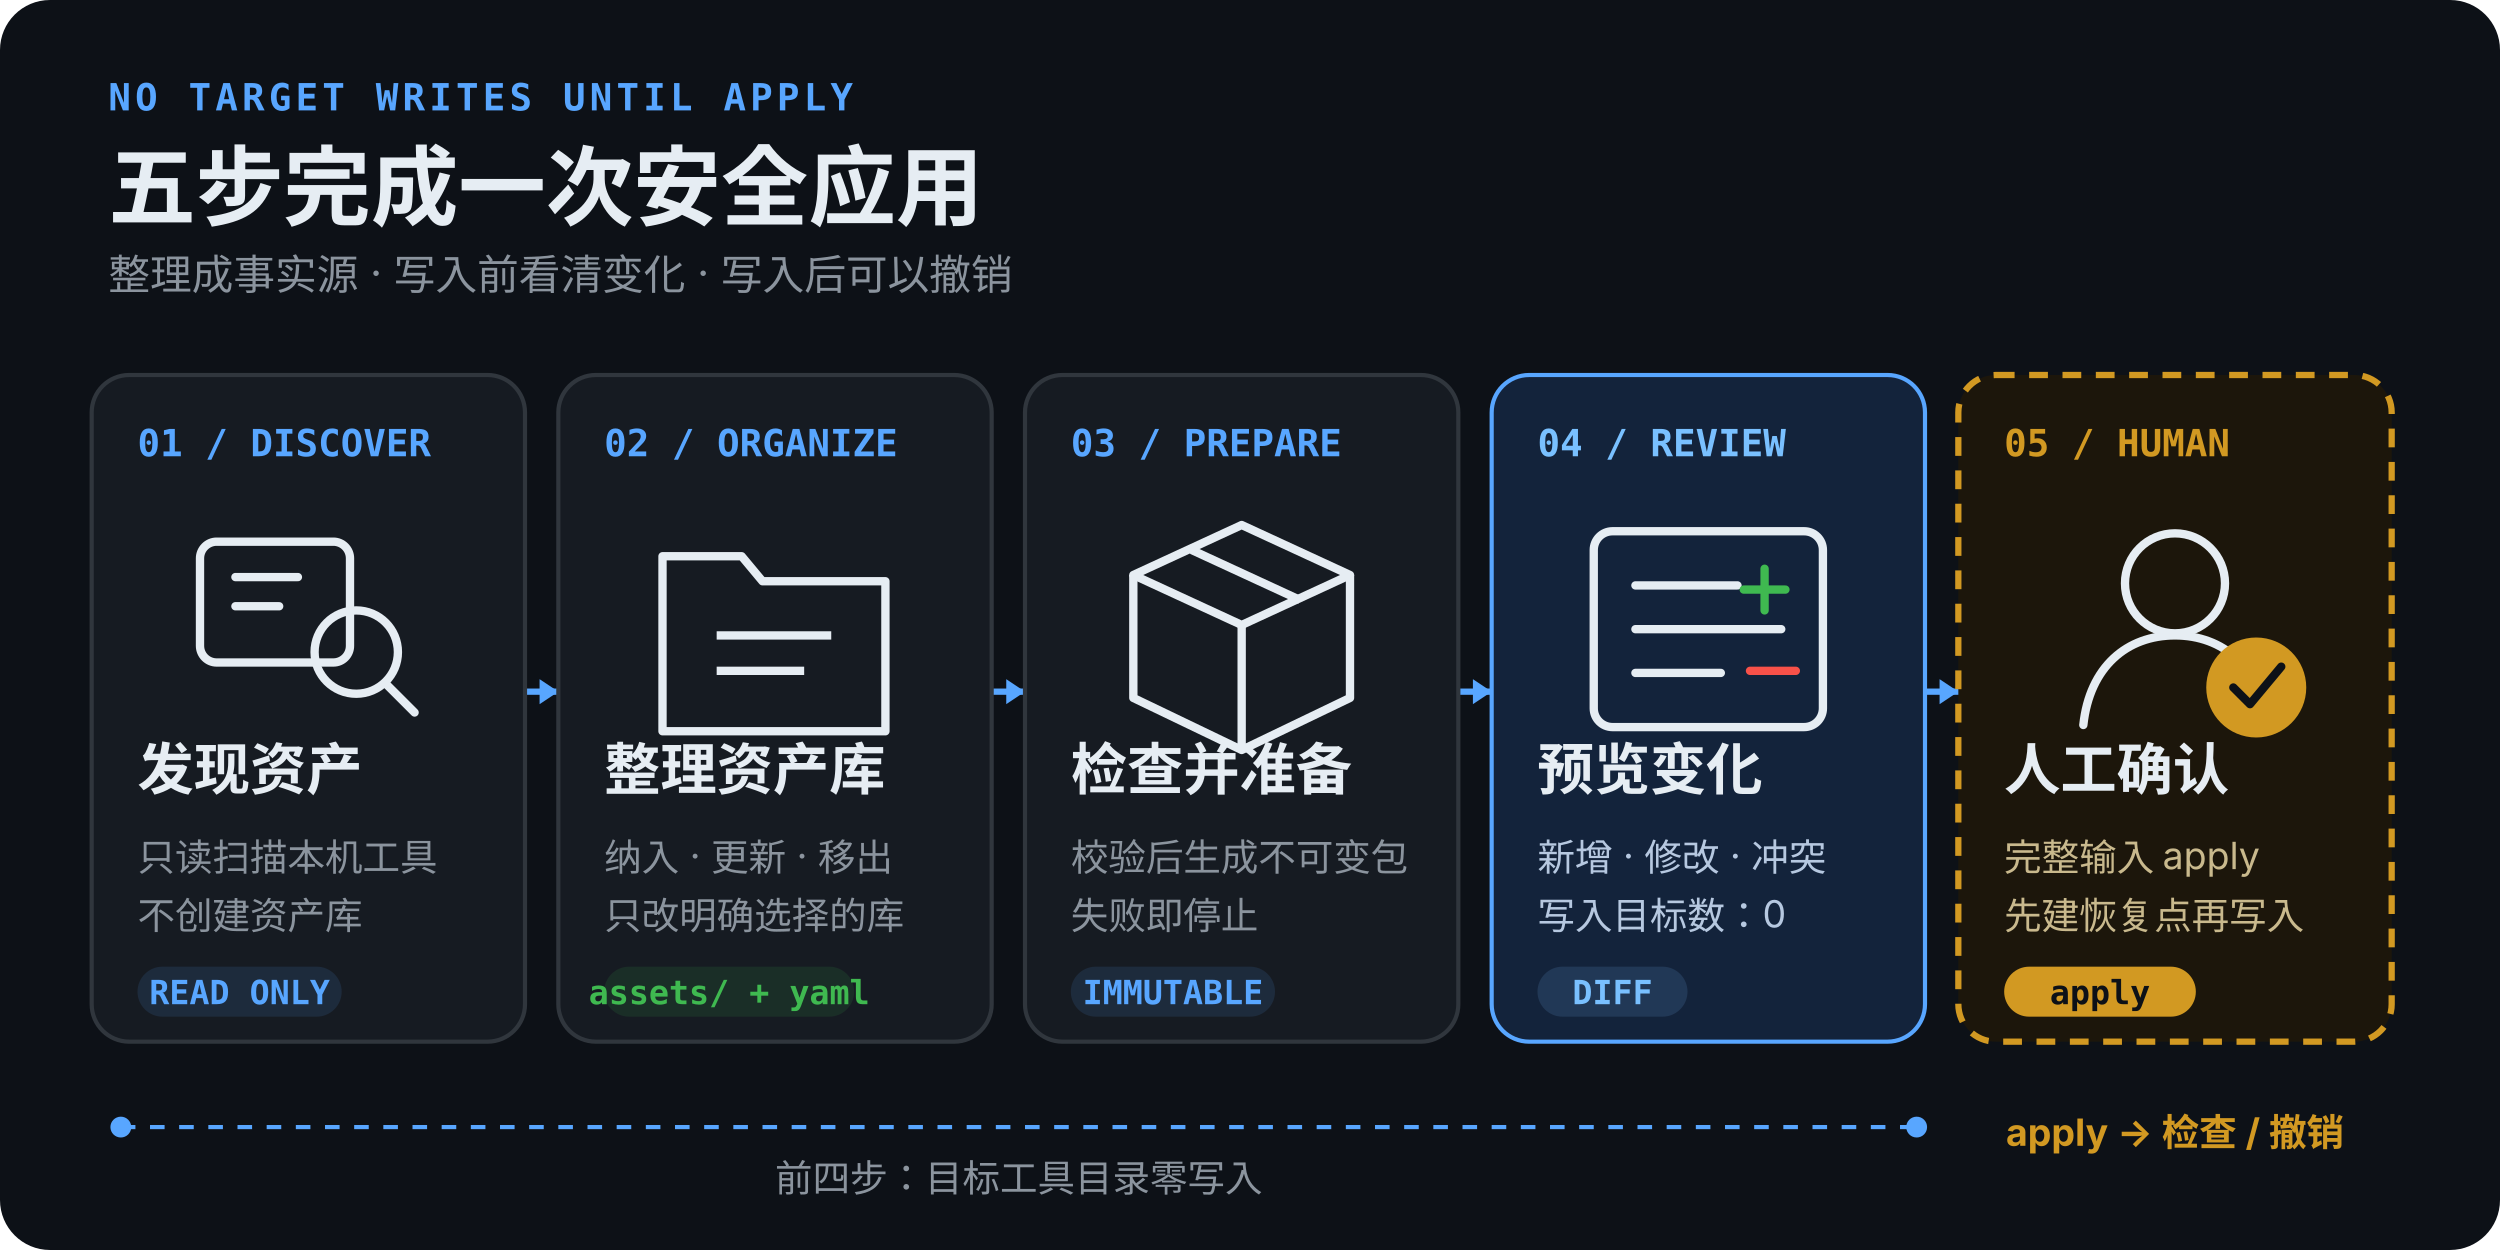
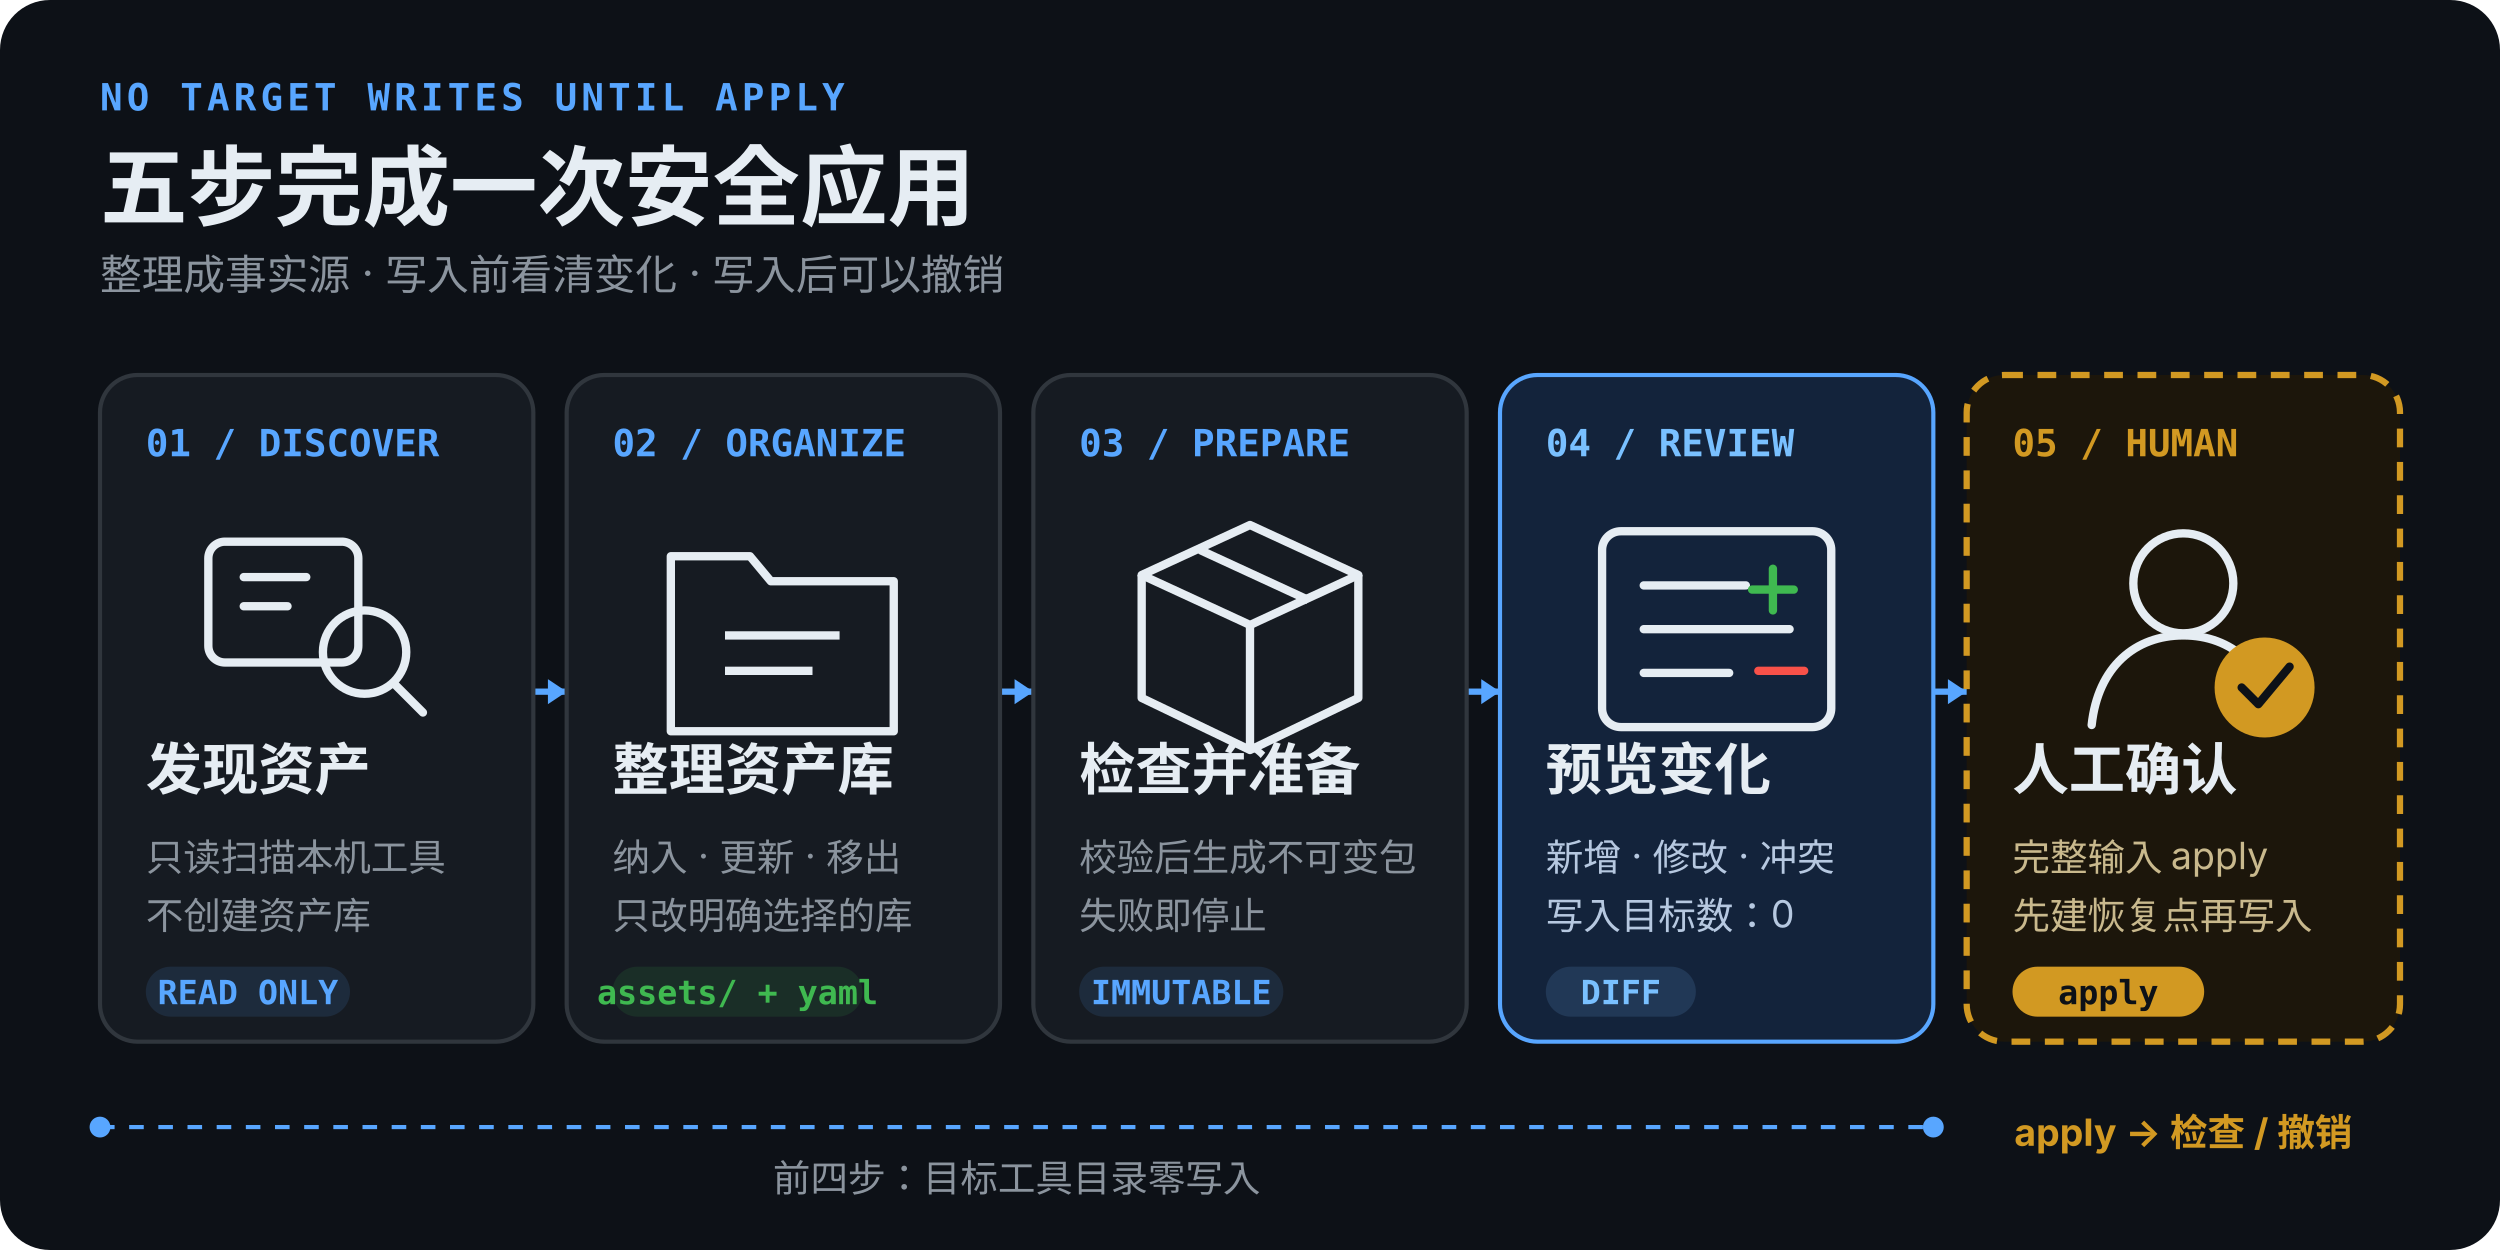
- <svg xmlns="http://www.w3.org/2000/svg" viewBox="0 0 1200 600" role="img" aria-labelledby="title desc">
+ <svg xmlns="http://www.w3.org/2000/svg" width="1200" height="600" viewBox="0 0 1200 600" role="img" aria-labelledby="title desc">
  <rect width="1200" height="600" rx="24" fill="#0D1117" />
  <g id="heading">
-     <text x="52" y="53" fill="#58A6FF" font-family="ui-monospace, SFMono-Regular, Menlo, Consolas, monospace" font-size="18" font-weight="700" letter-spacing="2">NO TARGET WRITES UNTIL APPLY</text>
-     <text x="52" y="105" fill="#E6EDF3" font-family="-apple-system, BlinkMacSystemFont, Segoe UI, PingFang SC, sans-serif" font-size="42" font-weight="760">五步完成一次安全应用</text>
-     <text x="52" y="139" fill="#8B949E" font-family="-apple-system, BlinkMacSystemFont, Segoe UI, PingFang SC, sans-serif" font-size="20">整理成事实源 · 写入前看清变化 · 写入后可以撤销</text>
+     <text x="48" y="53" fill="#58A6FF" font-family="ui-monospace, SFMono-Regular, Menlo, Consolas, monospace" font-size="18" font-weight="700" letter-spacing="2">NO TARGET WRITES UNTIL APPLY</text>
+     <text x="48" y="105" fill="#E6EDF3" font-family="-apple-system, BlinkMacSystemFont, Segoe UI, PingFang SC, sans-serif" font-size="42" font-weight="760">五步完成一次安全应用</text>
+     <text x="48" y="139" fill="#8B949E" font-family="-apple-system, BlinkMacSystemFont, Segoe UI, PingFang SC, sans-serif" font-size="20">整理成事实源 · 写入前看清变化 · 写入后可以撤销</text>
  </g>
  <g id="connectors" fill="none" stroke="#58A6FF" stroke-width="3" stroke-linecap="round">
-     <path d="M252 332H268" />
-     <path d="M476 332H492" />
-     <path d="M700 332H716" />
-     <path d="M924 332H940" />
+     <path d="M256 332H272" />
+     <path d="M480 332H496" />
+     <path d="M704 332H720" />
+     <path d="M928 332H944" />
  </g>
  <g fill="#58A6FF">
-     <path d="M268 332l-9-6v12z" />
-     <path d="M492 332l-9-6v12z" />
-     <path d="M716 332l-9-6v12z" />
-     <path d="M940 332l-9-6v12z" />
+     <path d="M272 332l-9-6v12z" />
+     <path d="M496 332l-9-6v12z" />
+     <path d="M720 332l-9-6v12z" />
+     <path d="M944 332l-9-6v12z" />
  </g>
-   <g id="discover" transform="translate(44 180)">
+   <g id="discover" transform="translate(48 180)">
    <rect width="208" height="320" rx="18" fill="#161B22" stroke="#30363D" stroke-width="2" />
    <text x="22" y="39" fill="#58A6FF" font-family="ui-monospace, SFMono-Regular, Menlo, Consolas, monospace" font-size="18" font-weight="700">01 / DISCOVER</text>
    <g transform="translate(52 70)" fill="none" stroke="#E6EDF3" stroke-width="4" stroke-linecap="round" stroke-linejoin="round">
      <rect x="0" y="10" width="72" height="58" rx="8" />
      <path d="M17 27h30M17 41h21" />
      <circle cx="75" cy="63" r="20" />
      <path d="M89 78l14 14" />
    </g>
    <text x="22" y="199" fill="#E6EDF3" font-family="-apple-system, BlinkMacSystemFont, Segoe UI, PingFang SC, sans-serif" font-size="27" font-weight="750">发现资产</text>
    <text x="22" y="238" fill="#8B949E" font-family="-apple-system, BlinkMacSystemFont, Segoe UI, PingFang SC, sans-serif" font-size="18">只读扫描本机工具</text>
    <text x="22" y="266" fill="#8B949E" font-family="-apple-system, BlinkMacSystemFont, Segoe UI, PingFang SC, sans-serif" font-size="18">不创建资产库</text>
    <rect x="22" y="284" width="98" height="24" rx="12" fill="#58A6FF" fill-opacity=".12" />
    <text x="71" y="302" text-anchor="middle" fill="#58A6FF" font-family="ui-monospace, SFMono-Regular, Menlo, Consolas, monospace" font-size="16" font-weight="700">READ ONLY</text>
  </g>
-   <g id="organize" transform="translate(268 180)">
+   <g id="organize" transform="translate(272 180)">
    <rect width="208" height="320" rx="18" fill="#161B22" stroke="#30363D" stroke-width="2" />
    <text x="22" y="39" fill="#58A6FF" font-family="ui-monospace, SFMono-Regular, Menlo, Consolas, monospace" font-size="18" font-weight="700">02 / ORGANIZE</text>
    <g transform="translate(50 76)" fill="none" stroke="#E6EDF3" stroke-width="4" stroke-linejoin="round">
      <path d="M0 11h38l10 12h59v72H0z" />
      <path d="M26 49h55M26 66h42" />
    </g>
    <text x="22" y="199" fill="#E6EDF3" font-family="-apple-system, BlinkMacSystemFont, Segoe UI, PingFang SC, sans-serif" font-size="27" font-weight="750">整理资产库</text>
    <text x="22" y="238" fill="#8B949E" font-family="-apple-system, BlinkMacSystemFont, Segoe UI, PingFang SC, sans-serif" font-size="18">纳入 · 更新 · 移出</text>
    <text x="22" y="266" fill="#8B949E" font-family="-apple-system, BlinkMacSystemFont, Segoe UI, PingFang SC, sans-serif" font-size="18">只改明确选择的库</text>
    <rect x="22" y="284" width="120" height="24" rx="12" fill="#3FB950" fill-opacity=".12" />
    <text x="82" y="302" text-anchor="middle" fill="#3FB950" font-family="ui-monospace, SFMono-Regular, Menlo, Consolas, monospace" font-size="16" font-weight="700">assets/ + yaml</text>
  </g>
-   <g id="prepare" transform="translate(492 180)">
+   <g id="prepare" transform="translate(496 180)">
    <rect width="208" height="320" rx="18" fill="#161B22" stroke="#30363D" stroke-width="2" />
    <text x="22" y="39" fill="#58A6FF" font-family="ui-monospace, SFMono-Regular, Menlo, Consolas, monospace" font-size="18" font-weight="700">03 / PREPARE</text>
    <g transform="translate(52 71)" fill="none" stroke="#E6EDF3" stroke-width="4" stroke-linejoin="round">
      <path d="M0 25l52-24 52 24-52 24z" />
      <path d="M0 25v59l52 25 52-25V25M52 49v60" />
      <path d="M28 13l52 24" />
    </g>
    <text x="22" y="199" fill="#E6EDF3" font-family="-apple-system, BlinkMacSystemFont, Segoe UI, PingFang SC, sans-serif" font-size="27" font-weight="750">检查并准备</text>
    <text x="22" y="238" fill="#8B949E" font-family="-apple-system, BlinkMacSystemFont, Segoe UI, PingFang SC, sans-serif" font-size="18">校验后生成不可变包</text>
    <text x="22" y="266" fill="#8B949E" font-family="-apple-system, BlinkMacSystemFont, Segoe UI, PingFang SC, sans-serif" font-size="18">失败即停止</text>
    <rect x="22" y="284" width="98" height="24" rx="12" fill="#58A6FF" fill-opacity=".12" />
    <text x="71" y="302" text-anchor="middle" fill="#58A6FF" font-family="ui-monospace, SFMono-Regular, Menlo, Consolas, monospace" font-size="16" font-weight="700">IMMUTABLE</text>
  </g>
-   <g id="review" transform="translate(716 180)">
+   <g id="review" transform="translate(720 180)">
    <rect width="208" height="320" rx="18" fill="#13233B" stroke="#58A6FF" stroke-width="2" />
    <text x="22" y="39" fill="#79C0FF" font-family="ui-monospace, SFMono-Regular, Menlo, Consolas, monospace" font-size="18" font-weight="700">04 / REVIEW</text>
    <g transform="translate(49 75)" fill="none" stroke="#E6EDF3" stroke-width="4" stroke-linecap="round" stroke-linejoin="round">
      <rect x="0" y="0" width="110" height="94" rx="9" />
      <path d="M20 26h49M20 47h70M20 68h41" />
      <path d="M82 18v20M72 28h20" stroke="#3FB950" />
      <path d="M75 67h22" stroke="#F85149" />
    </g>
    <text x="22" y="199" fill="#E6EDF3" font-family="-apple-system, BlinkMacSystemFont, Segoe UI, PingFang SC, sans-serif" font-size="27" font-weight="750">预览变化</text>
    <text x="22" y="238" fill="#B6C8E0" font-family="-apple-system, BlinkMacSystemFont, Segoe UI, PingFang SC, sans-serif" font-size="18">新增 · 修改 · 冲突</text>
    <text x="22" y="266" fill="#B6C8E0" font-family="-apple-system, BlinkMacSystemFont, Segoe UI, PingFang SC, sans-serif" font-size="18">写入目标数：0</text>
    <rect x="22" y="284" width="72" height="24" rx="12" fill="#79C0FF" fill-opacity=".14" />
    <text x="58" y="302" text-anchor="middle" fill="#79C0FF" font-family="ui-monospace, SFMono-Regular, Menlo, Consolas, monospace" font-size="16" font-weight="700">DIFF</text>
  </g>
-   <g id="human-confirmation" transform="translate(940 180)">
+   <g id="human-confirmation" transform="translate(944 180)">
    <rect width="208" height="320" rx="18" fill="#1C160B" stroke="#D29922" stroke-width="3" stroke-dasharray="9 7" />
    <text x="22" y="39" fill="#D29922" font-family="ui-monospace, SFMono-Regular, Menlo, Consolas, monospace" font-size="18" font-weight="700">05 / HUMAN</text>
    <g transform="translate(52 72)" fill="none" stroke="#E6EDF3" stroke-width="4" stroke-linecap="round" stroke-linejoin="round">
      <circle cx="52" cy="28" r="24" />
      <path d="M8 96c3-28 21-43 44-43s41 15 44 43" />
      <circle cx="91" cy="78" r="22" fill="#D29922" stroke="#D29922" />
      <path d="M80 78l8 8 15-18" stroke="#0D1117" />
    </g>
    <text x="22" y="199" fill="#E6EDF3" font-family="-apple-system, BlinkMacSystemFont, Segoe UI, PingFang SC, sans-serif" font-size="27" font-weight="750">人工确认</text>
    <text x="22" y="238" fill="#C9B98D" font-family="-apple-system, BlinkMacSystemFont, Segoe UI, PingFang SC, sans-serif" font-size="18">完整输入 apply</text>
    <text x="22" y="266" fill="#C9B98D" font-family="-apple-system, BlinkMacSystemFont, Segoe UI, PingFang SC, sans-serif" font-size="18">先建恢复点再写入</text>
    <rect x="22" y="284" width="92" height="24" rx="12" fill="#D29922" />
    <text x="68" y="302" text-anchor="middle" fill="#0D1117" font-family="ui-monospace, SFMono-Regular, Menlo, Consolas, monospace" font-size="16" font-weight="800">apply</text>
  </g>
  <g id="safety-boundary">
-     <path d="M58 541H920" stroke="#58A6FF" stroke-width="2" stroke-dasharray="7 7" />
-     <circle cx="58" cy="541" r="5" fill="#58A6FF" />
-     <circle cx="920" cy="541" r="5" fill="#58A6FF" />
-     <text x="489" y="572" text-anchor="middle" fill="#8B949E" font-family="-apple-system, BlinkMacSystemFont, Segoe UI, PingFang SC, sans-serif" font-size="18">前四步：目标工具目录零写入</text>
-     <text x="1044" y="550" text-anchor="middle" fill="#D29922" font-family="-apple-system, BlinkMacSystemFont, Segoe UI, PingFang SC, sans-serif" font-size="18" font-weight="700">apply → 检查 / 撤销</text>
+     <path d="M48 541H928" stroke="#58A6FF" stroke-width="2" stroke-dasharray="7 7" />
+     <circle cx="48" cy="541" r="5" fill="#58A6FF" />
+     <circle cx="928" cy="541" r="5" fill="#58A6FF" />
+     <text x="488" y="572" text-anchor="middle" fill="#8B949E" font-family="-apple-system, BlinkMacSystemFont, Segoe UI, PingFang SC, sans-serif" font-size="18">前四步：目标工具目录零写入</text>
+     <text x="1048" y="550" text-anchor="middle" fill="#D29922" font-family="-apple-system, BlinkMacSystemFont, Segoe UI, PingFang SC, sans-serif" font-size="18" font-weight="700">apply → 检查 / 撤销</text>
  </g>
</svg>
